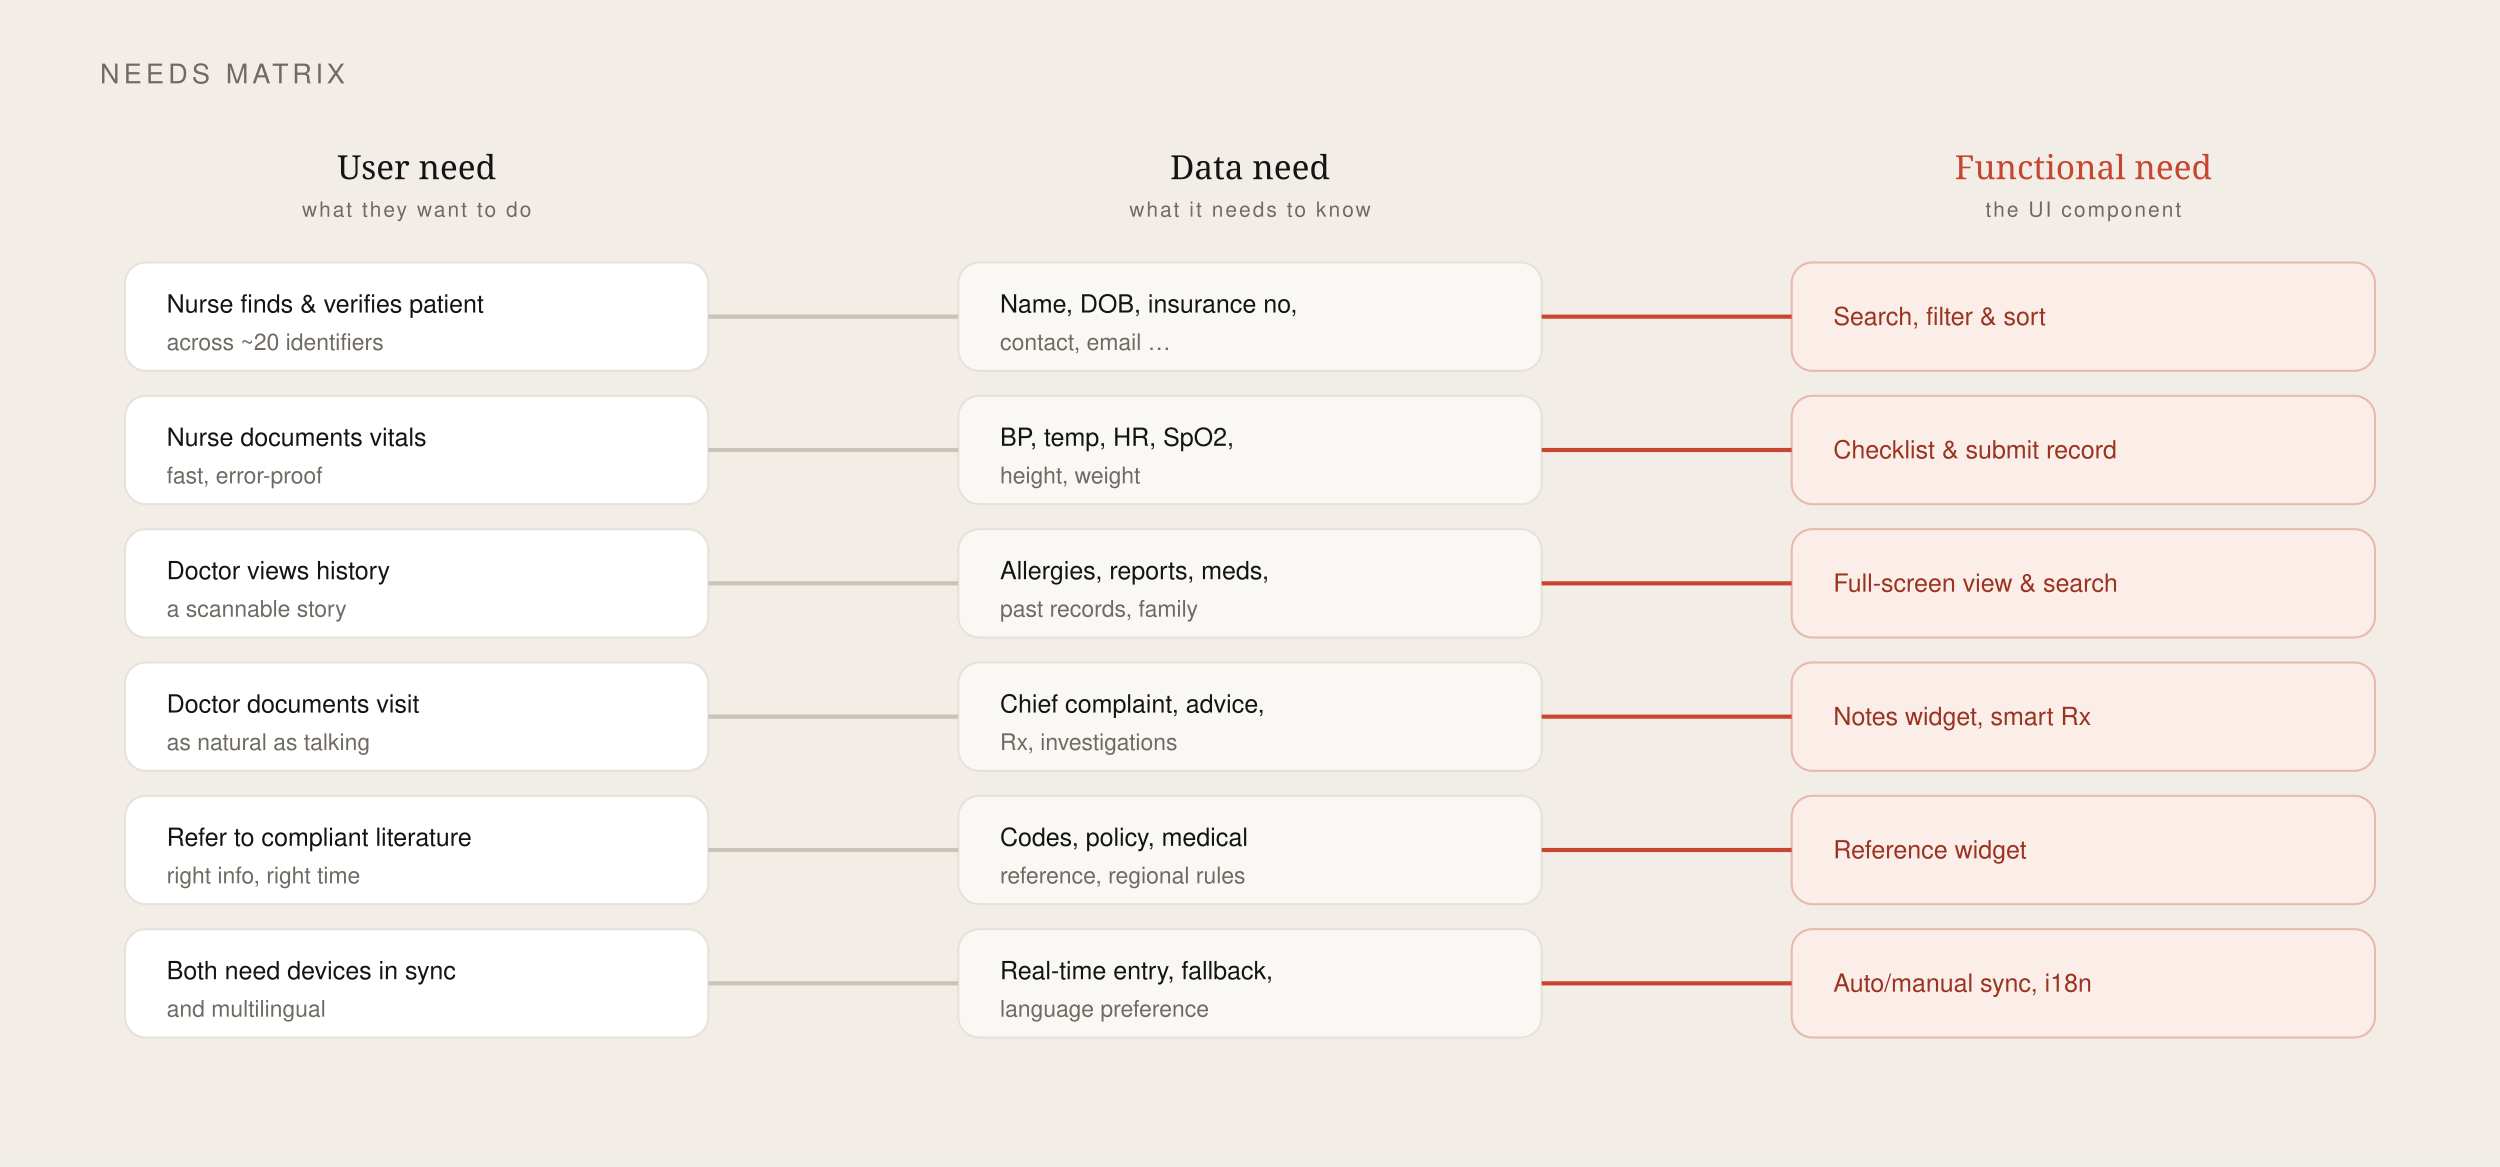
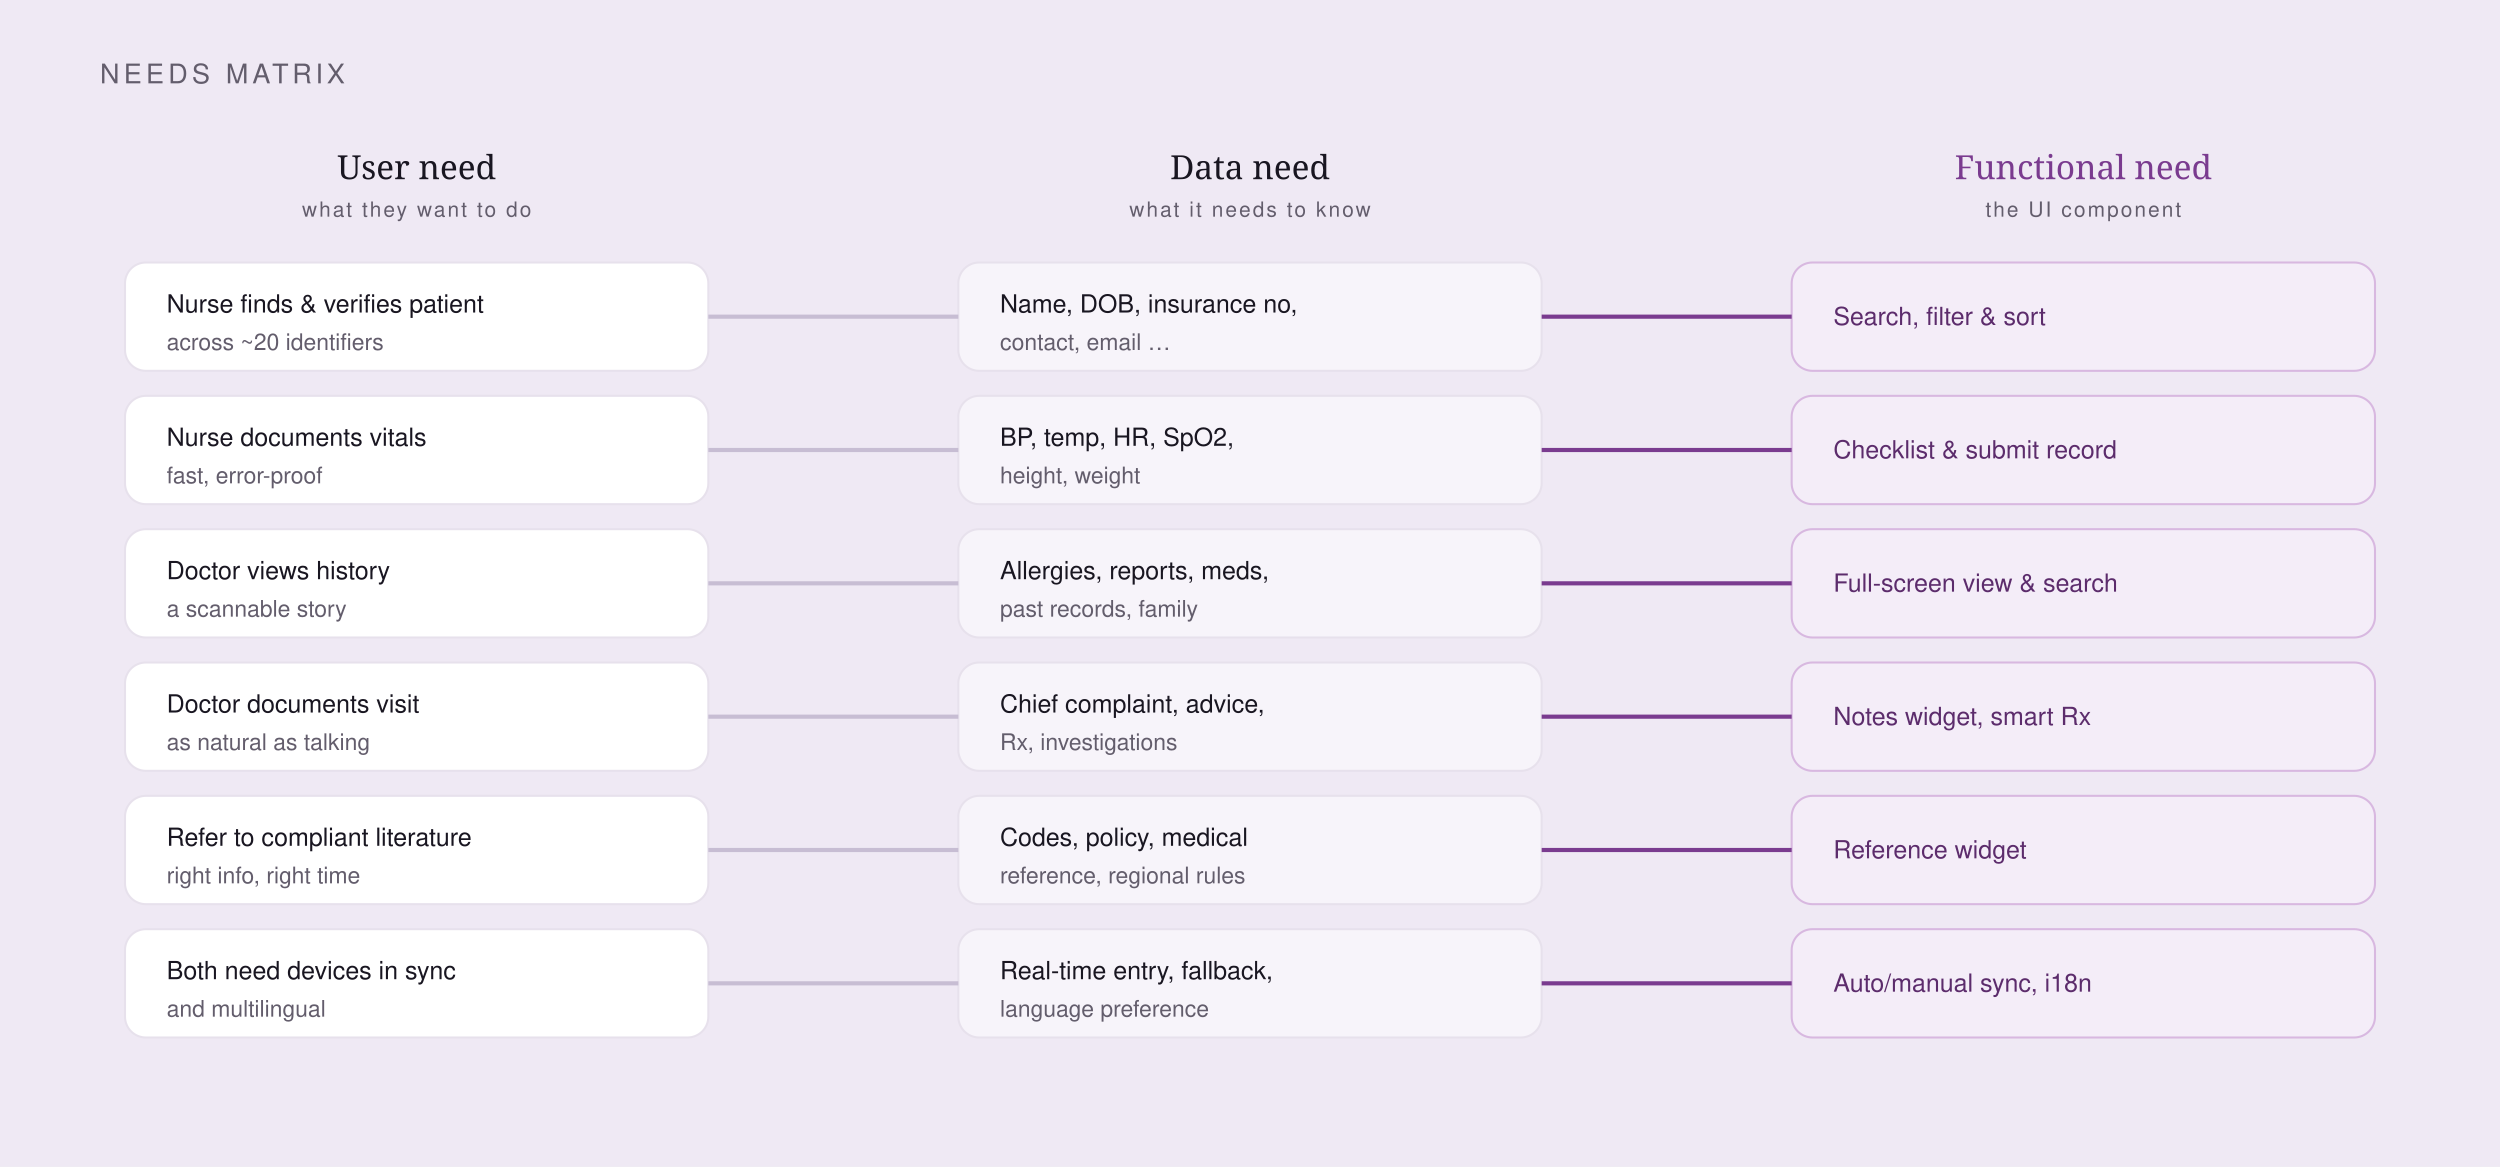
<svg xmlns="http://www.w3.org/2000/svg" width="1200" height="560" viewBox="0 0 1200 560" role="img" aria-label="Needs matrix: each user need maps to a data need and then to a functional need that becomes a UI component">
-   <rect width="1200" height="560" fill="#f2eee7" />
-   <text x="48" y="40" font-family="Helvetica, Arial, sans-serif" font-size="13" letter-spacing="2" fill="#6f6b63">NEEDS MATRIX</text>
-   <text x="200" y="86" text-anchor="middle" font-family="Georgia, serif" font-size="16" fill="#141414">User need</text>
-   <text x="600" y="86" text-anchor="middle" font-family="Georgia, serif" font-size="16" fill="#141414">Data need</text>
-   <text x="1000" y="86" text-anchor="middle" font-family="Georgia, serif" font-size="16" fill="#c8452f">Functional need</text>
-   <text x="200" y="104" text-anchor="middle" font-family="Helvetica, Arial, sans-serif" font-size="10" letter-spacing="1" fill="#6f6b63">what they want to do</text>
-   <text x="600" y="104" text-anchor="middle" font-family="Helvetica, Arial, sans-serif" font-size="10" letter-spacing="1" fill="#6f6b63">what it needs to know</text>
-   <text x="1000" y="104" text-anchor="middle" font-family="Helvetica, Arial, sans-serif" font-size="10" letter-spacing="1" fill="#6f6b63">the UI component</text>
+   <rect width="1200" height="560" fill="#efe9f4" />
+   <text x="48" y="40" font-family="Helvetica, Arial, sans-serif" font-size="13" letter-spacing="2" fill="#635d6c">NEEDS MATRIX</text>
+   <text x="200" y="86" text-anchor="middle" font-family="Georgia, serif" font-size="16" fill="#191621">User need</text>
+   <text x="600" y="86" text-anchor="middle" font-family="Georgia, serif" font-size="16" fill="#191621">Data need</text>
+   <text x="1000" y="86" text-anchor="middle" font-family="Georgia, serif" font-size="16" fill="#7a3b8f">Functional need</text>
+   <text x="200" y="104" text-anchor="middle" font-family="Helvetica, Arial, sans-serif" font-size="10" letter-spacing="1" fill="#635d6c">what they want to do</text>
+   <text x="600" y="104" text-anchor="middle" font-family="Helvetica, Arial, sans-serif" font-size="10" letter-spacing="1" fill="#635d6c">what it needs to know</text>
+   <text x="1000" y="104" text-anchor="middle" font-family="Helvetica, Arial, sans-serif" font-size="10" letter-spacing="1" fill="#635d6c">the UI component</text>
  <g font-family="Helvetica, Arial, sans-serif" font-size="12">
-     <rect x="60" y="126" width="280" height="52" rx="10" fill="#ffffff" stroke="#e6e2da" />
-     <text x="80" y="150" fill="#141414">Nurse finds &amp; verifies patient</text>
-     <text x="80" y="168" fill="#6f6b63" font-size="11">across ~20 identifiers</text>
-     <rect x="460" y="126" width="280" height="52" rx="10" fill="#faf8f4" stroke="#e6e2da" />
-     <text x="480" y="150" fill="#141414">Name, DOB, insurance no,</text>
-     <text x="480" y="168" fill="#6f6b63" font-size="11">contact, email …</text>
-     <rect x="860" y="126" width="280" height="52" rx="10" fill="#fbeee9" stroke="#e7b9ac" />
-     <text x="880" y="156" fill="#9a3320">Search, filter &amp; sort</text>
-     <rect x="60" y="190" width="280" height="52" rx="10" fill="#ffffff" stroke="#e6e2da" />
-     <text x="80" y="214" fill="#141414">Nurse documents vitals</text>
-     <text x="80" y="232" fill="#6f6b63" font-size="11">fast, error-proof</text>
-     <rect x="460" y="190" width="280" height="52" rx="10" fill="#faf8f4" stroke="#e6e2da" />
-     <text x="480" y="214" fill="#141414">BP, temp, HR, SpO2,</text>
-     <text x="480" y="232" fill="#6f6b63" font-size="11">height, weight</text>
-     <rect x="860" y="190" width="280" height="52" rx="10" fill="#fbeee9" stroke="#e7b9ac" />
-     <text x="880" y="220" fill="#9a3320">Checklist &amp; submit record</text>
-     <rect x="60" y="254" width="280" height="52" rx="10" fill="#ffffff" stroke="#e6e2da" />
-     <text x="80" y="278" fill="#141414">Doctor views history</text>
-     <text x="80" y="296" fill="#6f6b63" font-size="11">a scannable story</text>
-     <rect x="460" y="254" width="280" height="52" rx="10" fill="#faf8f4" stroke="#e6e2da" />
-     <text x="480" y="278" fill="#141414">Allergies, reports, meds,</text>
-     <text x="480" y="296" fill="#6f6b63" font-size="11">past records, family</text>
-     <rect x="860" y="254" width="280" height="52" rx="10" fill="#fbeee9" stroke="#e7b9ac" />
-     <text x="880" y="284" fill="#9a3320">Full-screen view &amp; search</text>
-     <rect x="60" y="318" width="280" height="52" rx="10" fill="#ffffff" stroke="#e6e2da" />
-     <text x="80" y="342" fill="#141414">Doctor documents visit</text>
-     <text x="80" y="360" fill="#6f6b63" font-size="11">as natural as talking</text>
-     <rect x="460" y="318" width="280" height="52" rx="10" fill="#faf8f4" stroke="#e6e2da" />
-     <text x="480" y="342" fill="#141414">Chief complaint, advice,</text>
-     <text x="480" y="360" fill="#6f6b63" font-size="11">Rx, investigations</text>
-     <rect x="860" y="318" width="280" height="52" rx="10" fill="#fbeee9" stroke="#e7b9ac" />
-     <text x="880" y="348" fill="#9a3320">Notes widget, smart Rx</text>
-     <rect x="60" y="382" width="280" height="52" rx="10" fill="#ffffff" stroke="#e6e2da" />
-     <text x="80" y="406" fill="#141414">Refer to compliant literature</text>
-     <text x="80" y="424" fill="#6f6b63" font-size="11">right info, right time</text>
-     <rect x="460" y="382" width="280" height="52" rx="10" fill="#faf8f4" stroke="#e6e2da" />
-     <text x="480" y="406" fill="#141414">Codes, policy, medical</text>
-     <text x="480" y="424" fill="#6f6b63" font-size="11">reference, regional rules</text>
-     <rect x="860" y="382" width="280" height="52" rx="10" fill="#fbeee9" stroke="#e7b9ac" />
-     <text x="880" y="412" fill="#9a3320">Reference widget</text>
-     <rect x="60" y="446" width="280" height="52" rx="10" fill="#ffffff" stroke="#e6e2da" />
-     <text x="80" y="470" fill="#141414">Both need devices in sync</text>
-     <text x="80" y="488" fill="#6f6b63" font-size="11">and multilingual</text>
-     <rect x="460" y="446" width="280" height="52" rx="10" fill="#faf8f4" stroke="#e6e2da" />
-     <text x="480" y="470" fill="#141414">Real-time entry, fallback,</text>
-     <text x="480" y="488" fill="#6f6b63" font-size="11">language preference</text>
-     <rect x="860" y="446" width="280" height="52" rx="10" fill="#fbeee9" stroke="#e7b9ac" />
-     <text x="880" y="476" fill="#9a3320">Auto/manual sync, i18n</text>
+     <rect x="60" y="126" width="280" height="52" rx="10" fill="#ffffff" stroke="#e7e1ec" />
+     <text x="80" y="150" fill="#191621">Nurse finds &amp; verifies patient</text>
+     <text x="80" y="168" fill="#635d6c" font-size="11">across ~20 identifiers</text>
+     <rect x="460" y="126" width="280" height="52" rx="10" fill="#f7f4fa" stroke="#e7e1ec" />
+     <text x="480" y="150" fill="#191621">Name, DOB, insurance no,</text>
+     <text x="480" y="168" fill="#635d6c" font-size="11">contact, email …</text>
+     <rect x="860" y="126" width="280" height="52" rx="10" fill="#f4edf8" stroke="#d8b8e0" />
+     <text x="880" y="156" fill="#5c2c6c">Search, filter &amp; sort</text>
+     <rect x="60" y="190" width="280" height="52" rx="10" fill="#ffffff" stroke="#e7e1ec" />
+     <text x="80" y="214" fill="#191621">Nurse documents vitals</text>
+     <text x="80" y="232" fill="#635d6c" font-size="11">fast, error-proof</text>
+     <rect x="460" y="190" width="280" height="52" rx="10" fill="#f7f4fa" stroke="#e7e1ec" />
+     <text x="480" y="214" fill="#191621">BP, temp, HR, SpO2,</text>
+     <text x="480" y="232" fill="#635d6c" font-size="11">height, weight</text>
+     <rect x="860" y="190" width="280" height="52" rx="10" fill="#f4edf8" stroke="#d8b8e0" />
+     <text x="880" y="220" fill="#5c2c6c">Checklist &amp; submit record</text>
+     <rect x="60" y="254" width="280" height="52" rx="10" fill="#ffffff" stroke="#e7e1ec" />
+     <text x="80" y="278" fill="#191621">Doctor views history</text>
+     <text x="80" y="296" fill="#635d6c" font-size="11">a scannable story</text>
+     <rect x="460" y="254" width="280" height="52" rx="10" fill="#f7f4fa" stroke="#e7e1ec" />
+     <text x="480" y="278" fill="#191621">Allergies, reports, meds,</text>
+     <text x="480" y="296" fill="#635d6c" font-size="11">past records, family</text>
+     <rect x="860" y="254" width="280" height="52" rx="10" fill="#f4edf8" stroke="#d8b8e0" />
+     <text x="880" y="284" fill="#5c2c6c">Full-screen view &amp; search</text>
+     <rect x="60" y="318" width="280" height="52" rx="10" fill="#ffffff" stroke="#e7e1ec" />
+     <text x="80" y="342" fill="#191621">Doctor documents visit</text>
+     <text x="80" y="360" fill="#635d6c" font-size="11">as natural as talking</text>
+     <rect x="460" y="318" width="280" height="52" rx="10" fill="#f7f4fa" stroke="#e7e1ec" />
+     <text x="480" y="342" fill="#191621">Chief complaint, advice,</text>
+     <text x="480" y="360" fill="#635d6c" font-size="11">Rx, investigations</text>
+     <rect x="860" y="318" width="280" height="52" rx="10" fill="#f4edf8" stroke="#d8b8e0" />
+     <text x="880" y="348" fill="#5c2c6c">Notes widget, smart Rx</text>
+     <rect x="60" y="382" width="280" height="52" rx="10" fill="#ffffff" stroke="#e7e1ec" />
+     <text x="80" y="406" fill="#191621">Refer to compliant literature</text>
+     <text x="80" y="424" fill="#635d6c" font-size="11">right info, right time</text>
+     <rect x="460" y="382" width="280" height="52" rx="10" fill="#f7f4fa" stroke="#e7e1ec" />
+     <text x="480" y="406" fill="#191621">Codes, policy, medical</text>
+     <text x="480" y="424" fill="#635d6c" font-size="11">reference, regional rules</text>
+     <rect x="860" y="382" width="280" height="52" rx="10" fill="#f4edf8" stroke="#d8b8e0" />
+     <text x="880" y="412" fill="#5c2c6c">Reference widget</text>
+     <rect x="60" y="446" width="280" height="52" rx="10" fill="#ffffff" stroke="#e7e1ec" />
+     <text x="80" y="470" fill="#191621">Both need devices in sync</text>
+     <text x="80" y="488" fill="#635d6c" font-size="11">and multilingual</text>
+     <rect x="460" y="446" width="280" height="52" rx="10" fill="#f7f4fa" stroke="#e7e1ec" />
+     <text x="480" y="470" fill="#191621">Real-time entry, fallback,</text>
+     <text x="480" y="488" fill="#635d6c" font-size="11">language preference</text>
+     <rect x="860" y="446" width="280" height="52" rx="10" fill="#f4edf8" stroke="#d8b8e0" />
+     <text x="880" y="476" fill="#5c2c6c">Auto/manual sync, i18n</text>
  </g>
-   <g stroke="#c9c3b8" stroke-width="2" fill="none">
+   <g stroke="#c7bdd3" stroke-width="2" fill="none">
    <path d="M340 152 L460 152" />
    <path d="M340 216 L460 216" />
    <path d="M340 280 L460 280" />
    <path d="M340 344 L460 344" />
    <path d="M340 408 L460 408" />
    <path d="M340 472 L460 472" />
  </g>
-   <g stroke="#c8452f" stroke-width="2" fill="none">
+   <g stroke="#7a3b8f" stroke-width="2" fill="none">
    <path d="M740 152 L860 152" />
    <path d="M740 216 L860 216" />
    <path d="M740 280 L860 280" />
    <path d="M740 344 L860 344" />
    <path d="M740 408 L860 408" />
    <path d="M740 472 L860 472" />
  </g>
</svg>
